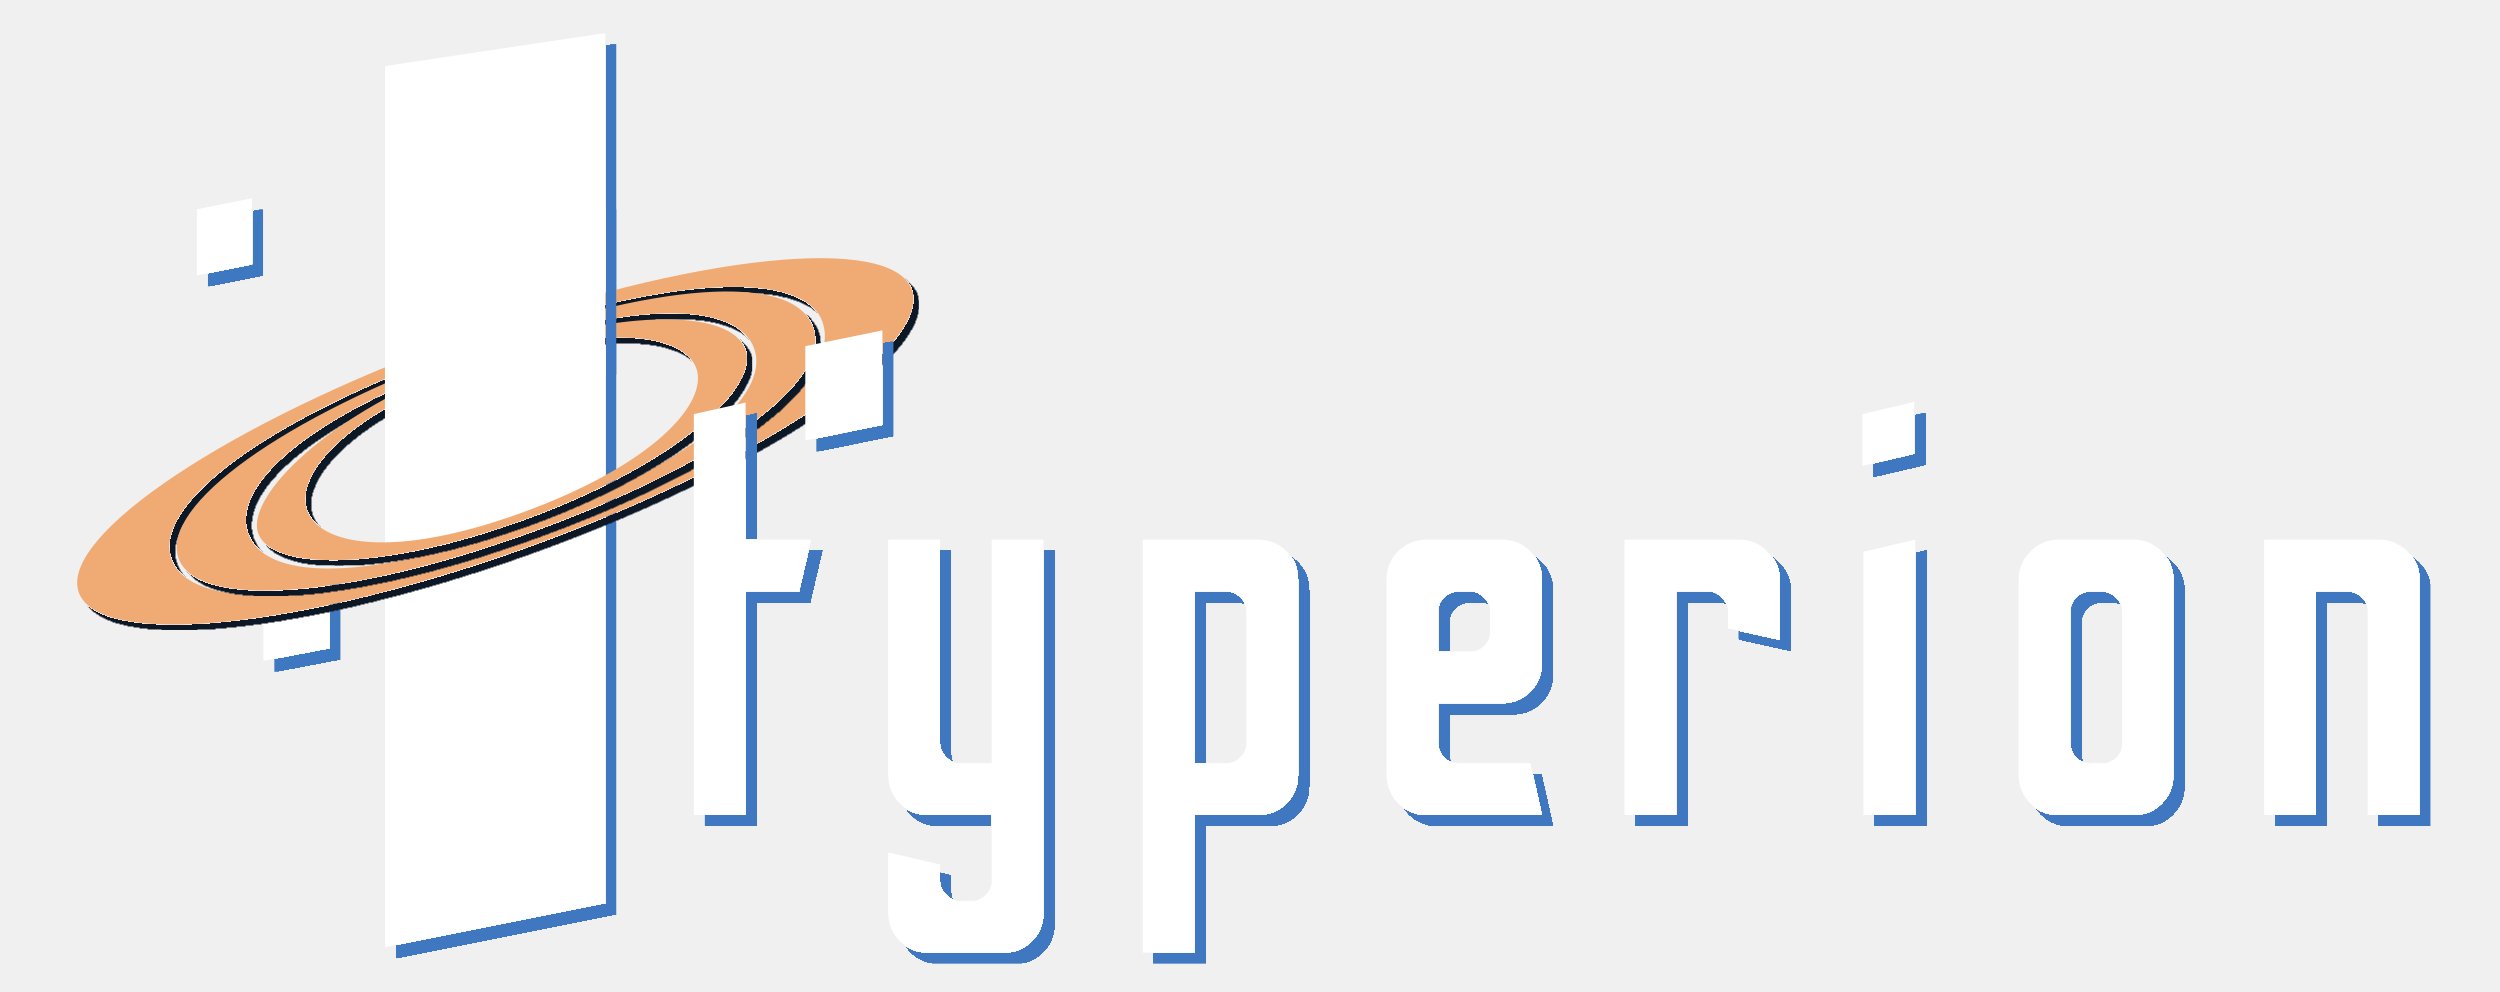
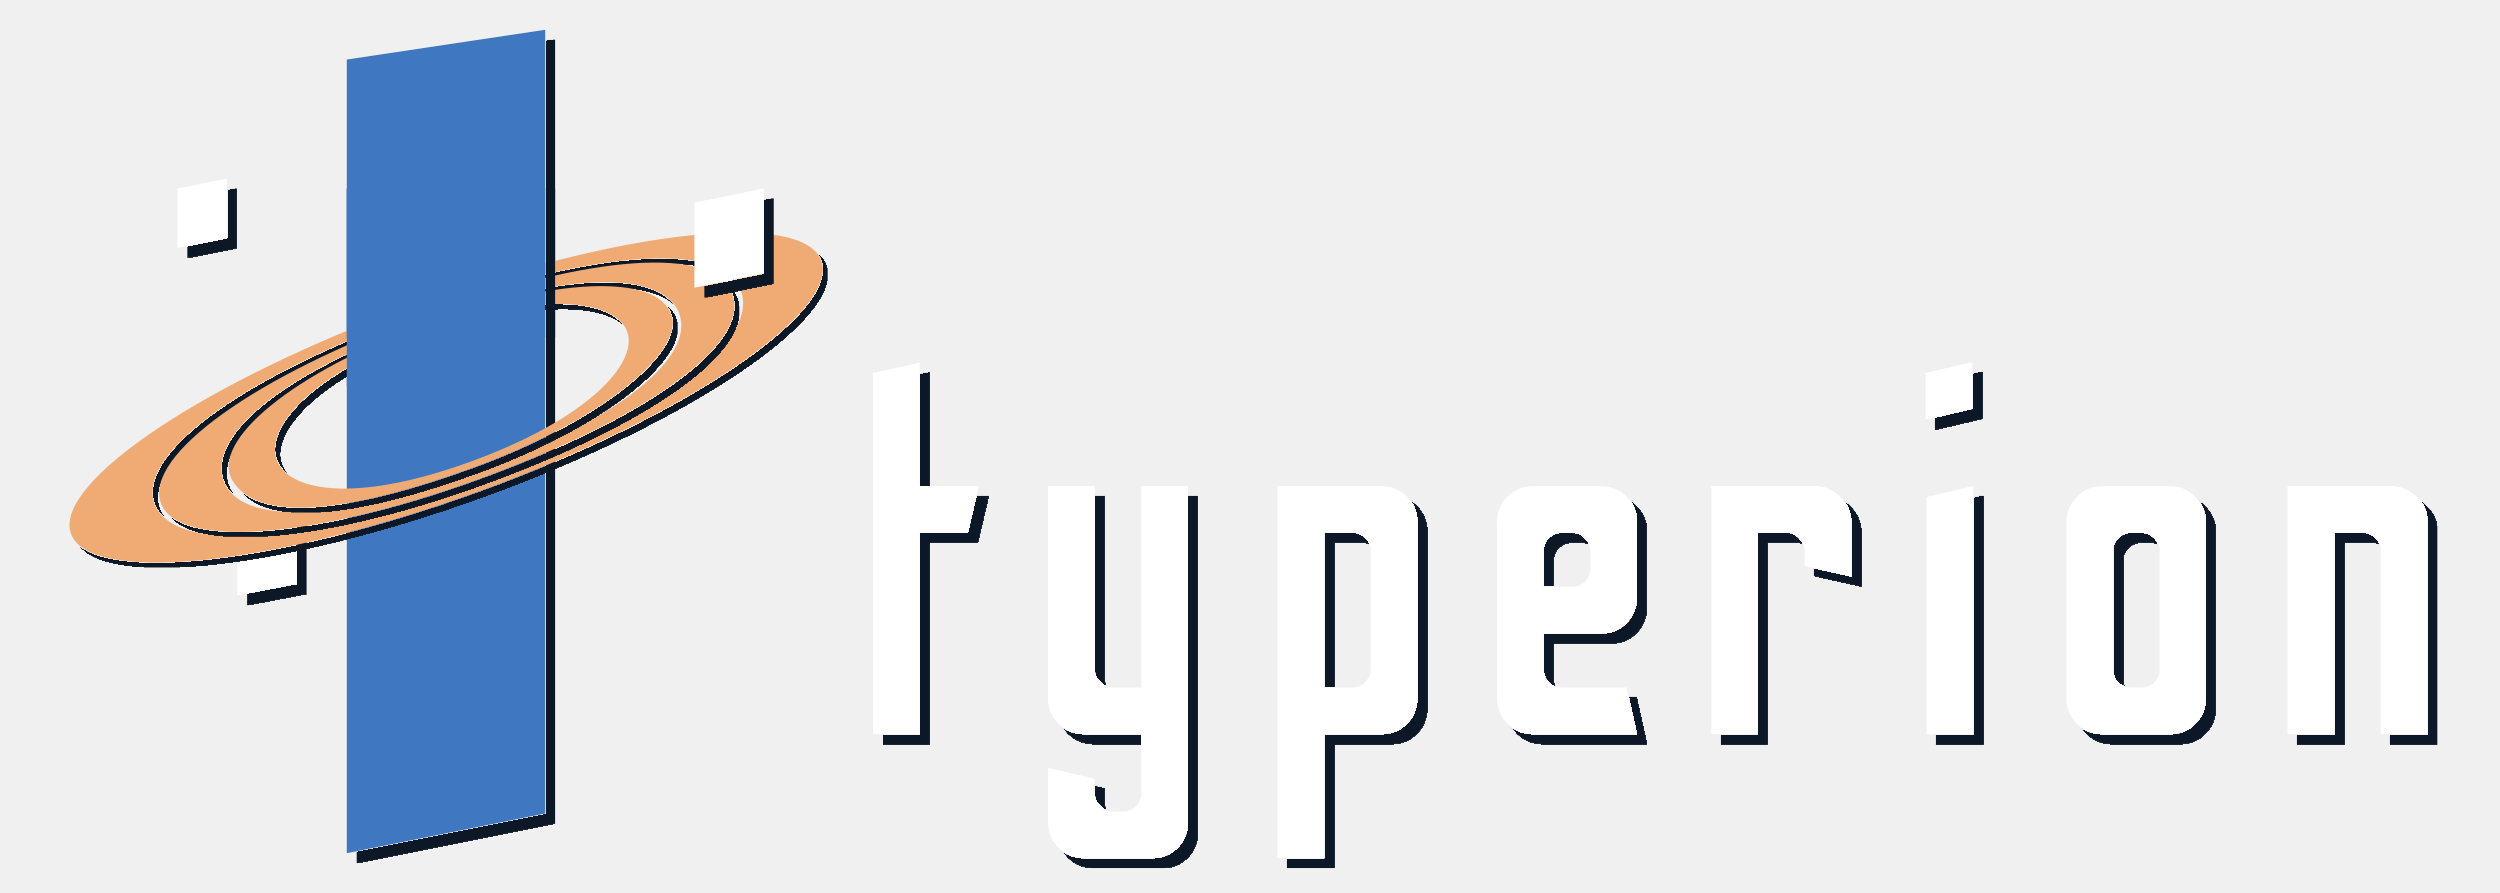
- <svg xmlns="http://www.w3.org/2000/svg" width="227" height="90" viewBox="0 0 227 90" fill="none">
-   <rect width="227" height="90" />
-   <g filter="url(#filter0_d_14_432)">
+ <svg xmlns="http://www.w3.org/2000/svg" width="252" height="90" viewBox="0 0 252 90" fill="none">
+   <rect width="252" height="90" />
+   <g filter="url(#filter0_d_21_557)">
    <path d="M23.909 53.143L29.909 52V58.857L23.909 60V53.143Z" fill="white" />
  </g>
-   <g filter="url(#filter1_d_14_432)">
-     <path d="M34.956 86V6L54.956 3V82L34.956 86Z" fill="white" />
+   <g filter="url(#filter1_d_21_557)">
+     <path d="M34.956 86V6L54.956 3V82L34.956 86Z" fill="#3F78C0" />
  </g>
-   <g filter="url(#filter2_d_14_432)">
+   <g filter="url(#filter2_d_21_557)">
    <path fill-rule="evenodd" clip-rule="evenodd" d="M47.874 48.704C66.801 41.846 76.467 34.561 74.692 29.269C73.122 24.588 61.052 24.706 42.126 31.564C23.199 38.423 13.975 46.022 15.545 50.704C17.115 55.385 28.948 55.563 47.874 48.704ZM48.17 49.585C69.063 42.014 84.532 31.499 82.799 26.331C81.065 21.164 62.723 23.112 41.83 30.684C20.937 38.255 5.405 48.583 7.138 53.75C8.872 58.918 27.277 57.157 48.17 49.585Z" fill="#F0AB75" />
  </g>
-   <g filter="url(#filter3_d_14_432)">
+   <g filter="url(#filter3_d_21_557)">
    <path fill-rule="evenodd" clip-rule="evenodd" d="M47.831 47.588C62.994 42.093 69.911 35.92 68.496 31.701C67.081 27.482 57.922 26.972 42.759 32.467C27.595 37.962 21.089 44.149 22.504 48.368C23.919 52.587 32.667 53.083 47.831 47.588ZM48.092 48.369C64.831 42.303 75.542 34.822 73.845 29.762C72.104 24.573 59.266 25.71 42.527 31.776C25.788 37.842 14.589 45.855 16.199 50.653C17.759 55.306 31.353 54.435 48.092 48.369Z" fill="#F0AB75" />
  </g>
-   <g filter="url(#filter4_d_14_432)">
-     <path fill-rule="evenodd" clip-rule="evenodd" d="M47.344 46.567C59.194 42.273 64.282 36.665 63.245 33.501C62.207 30.336 54.881 29.119 43.031 33.413C31.18 37.708 26.821 43.099 27.858 46.264C28.896 49.428 35.493 50.861 47.344 46.567ZM47.552 47.202C60.634 42.462 68.905 35.482 67.695 31.793C66.419 27.901 55.88 27.963 42.798 32.704C29.717 37.445 22.16 45.263 23.469 48.5C24.777 51.737 34.471 51.943 47.552 47.202Z" fill="#F0AB75" />
+   <g filter="url(#filter4_d_21_557)">
+     <path fill-rule="evenodd" clip-rule="evenodd" d="M47.344 46.567C59.194 42.273 64.282 36.665 63.245 33.501C62.207 30.337 54.881 29.119 43.031 33.413C31.18 37.708 26.821 43.099 27.858 46.264C28.896 49.428 35.494 50.861 47.344 46.567ZM47.552 47.202C60.634 42.462 68.905 35.482 67.696 31.793C66.288 27.5 55.88 27.963 42.798 32.704C29.717 37.445 21 44.5 23.469 48.5C25.938 52.5 34.471 51.943 47.552 47.202Z" fill="#F0AB75" />
  </g>
-   <g filter="url(#filter5_d_14_432)">
-     <path d="M34.956 34V19L54.956 19V34H34.956Z" fill="white" />
+   <g filter="url(#filter5_d_21_557)">
+     <path d="M34.956 34V19L54.956 19V34H34.956Z" fill="#3F78C0" />
  </g>
-   <path d="M34.956 39V19L45 19V39H34.956Z" fill="white" />
-   <g filter="url(#filter6_d_14_432)">
+   <path d="M34.956 39V19L45 19V39H34.956Z" fill="#3F78C0" />
+   <g filter="url(#filter6_d_21_557)">
    <path d="M17.883 19L22.883 18V24L17.883 25V19Z" fill="white" />
  </g>
-   <g filter="url(#filter7_d_14_432)">
-     <path d="M73.122 31.429L80.122 30V38.571L73.122 40V31.429Z" fill="white" />
+   <g filter="url(#filter7_d_21_557)">
+     <path d="M70 20.429L77 19V27.571L70 29V20.429Z" fill="white" />
  </g>
-   <g filter="url(#filter8_d_14_432)">
-     <path d="M63 74V37.6L67.7 36.55V49H73.65L72.55 53.7H67.7V74H63ZM84.296 86.5C83.263 86.5 82.397 86.15 81.697 85.45C80.996 84.75 80.647 83.883 80.647 82.85V77.4L85.347 78.5V80C85.347 80.467 85.53 80.883 85.897 81.25C86.263 81.617 86.68 81.8 87.147 81.8H88.246C88.713 81.8 89.13 81.617 89.496 81.25C89.863 80.883 90.046 80.467 90.046 80V74H84.296C83.263 74 82.397 73.65 81.697 72.95C80.996 72.25 80.647 71.383 80.647 70.35V49H85.347V67.5C85.347 67.967 85.53 68.383 85.897 68.75C86.263 69.117 86.68 69.3 87.147 69.3H90.046V49H94.746V82.85C94.746 83.883 94.397 84.75 93.697 85.45C92.996 86.15 92.147 86.5 91.147 86.5H84.296ZM103.762 86.5V49H114.212C115.245 49 116.112 49.35 116.812 50.05C117.512 50.75 117.862 51.617 117.862 52.65V70.35C117.862 71.383 117.512 72.25 116.812 72.95C116.112 73.65 115.245 74 114.212 74H108.462V86.5H103.762ZM108.462 69.3H111.362C111.828 69.3 112.245 69.117 112.612 68.75C112.978 68.383 113.162 67.967 113.162 67.5V55.55C113.162 54.983 112.978 54.533 112.612 54.2C112.245 53.867 111.828 53.7 111.362 53.7H108.462V69.3ZM129.55 74C128.55 74 127.684 73.65 126.95 72.95C126.25 72.217 125.9 71.35 125.9 70.35V52.6C125.9 51.6 126.25 50.75 126.95 50.05C127.684 49.35 128.55 49 129.55 49H136.35C137.384 49 138.25 49.35 138.95 50.05C139.65 50.75 140 51.6 140 52.6V60.2C140 61.2 139.65 62.067 138.95 62.8C138.25 63.5 137.384 63.85 136.35 63.85H130.6V67.5C130.6 68 130.767 68.433 131.1 68.8C131.467 69.133 131.917 69.3 132.45 69.3H138.95L140 74H129.55ZM130.6 59.15H133.5C134 59.15 134.417 58.983 134.75 58.65C135.117 58.283 135.3 57.85 135.3 57.35V55.5C135.3 55 135.117 54.583 134.75 54.25C134.417 53.883 134 53.7 133.5 53.7H132.45C131.917 53.7 131.467 53.883 131.1 54.25C130.767 54.583 130.6 55 130.6 55.5V59.15ZM147.502 74V49H157.952C158.952 49 159.802 49.367 160.502 50.1C161.235 50.8 161.602 51.65 161.602 52.65V58.1L156.902 57.05V55.55C156.902 55.05 156.719 54.617 156.352 54.25C156.019 53.883 155.602 53.7 155.102 53.7H152.202V74H147.502ZM169.104 42.3V37.6L173.804 36.5V41.2L169.104 42.3ZM169.204 74V50.1L173.904 49V74H169.204ZM186.943 74C185.909 74 185.043 73.65 184.343 72.95C183.643 72.217 183.293 71.35 183.293 70.35V52.65C183.293 51.65 183.643 50.8 184.343 50.1C185.043 49.367 185.909 49 186.943 49H193.743C194.743 49 195.593 49.367 196.293 50.1C196.993 50.8 197.343 51.65 197.343 52.65V70.35C197.343 71.35 196.993 72.217 196.293 72.95C195.593 73.65 194.743 74 193.743 74H186.943ZM189.793 69.3H190.843C191.343 69.3 191.776 69.133 192.143 68.8C192.509 68.433 192.693 68 192.693 67.5V55.5C192.693 55 192.509 54.583 192.143 54.25C191.776 53.883 191.343 53.7 190.843 53.7H189.793C189.293 53.7 188.859 53.883 188.493 54.25C188.159 54.583 187.993 55 187.993 55.5V67.5C187.993 68 188.159 68.433 188.493 68.8C188.859 69.133 189.293 69.3 189.793 69.3ZM205.585 74V49H216.035C217.001 49 217.851 49.35 218.585 50.05C219.318 50.75 219.685 51.6 219.685 52.6V74H214.985V55.5C214.985 54.967 214.801 54.533 214.435 54.2C214.068 53.867 213.651 53.7 213.185 53.7H210.285V74H205.585Z" fill="white" />
+   <g filter="url(#filter8_d_21_557)">
+     <path d="M88 74V37.6L92.7 36.55V49H98.65L97.55 53.7H92.7V74H88ZM109.296 86.5C108.263 86.5 107.396 86.15 106.696 85.45C105.996 84.75 105.646 83.883 105.646 82.85V77.4L110.346 78.5V80C110.346 80.467 110.53 80.883 110.896 81.25C111.263 81.617 111.68 81.8 112.146 81.8H113.246C113.713 81.8 114.13 81.617 114.496 81.25C114.863 80.883 115.046 80.467 115.046 80V74H109.296C108.263 74 107.396 73.65 106.696 72.95C105.996 72.25 105.646 71.383 105.646 70.35V49H110.346V67.5C110.346 67.967 110.53 68.383 110.896 68.75C111.263 69.117 111.68 69.3 112.146 69.3H115.046V49H119.746V82.85C119.746 83.883 119.396 84.75 118.696 85.45C117.996 86.15 117.146 86.5 116.146 86.5H109.296ZM128.762 86.5V49H139.212C140.245 49 141.112 49.35 141.812 50.05C142.512 50.75 142.862 51.617 142.862 52.65V70.35C142.862 71.383 142.512 72.25 141.812 72.95C141.112 73.65 140.245 74 139.212 74H133.462V86.5H128.762ZM133.462 69.3H136.362C136.828 69.3 137.245 69.117 137.612 68.75C137.978 68.383 138.162 67.967 138.162 67.5V55.55C138.162 54.983 137.978 54.533 137.612 54.2C137.245 53.867 136.828 53.7 136.362 53.7H133.462V69.3ZM154.55 74C153.55 74 152.684 73.65 151.95 72.95C151.25 72.217 150.9 71.35 150.9 70.35V52.6C150.9 51.6 151.25 50.75 151.95 50.05C152.684 49.35 153.55 49 154.55 49H161.35C162.384 49 163.25 49.35 163.95 50.05C164.65 50.75 165 51.6 165 52.6V60.2C165 61.2 164.65 62.067 163.95 62.8C163.25 63.5 162.384 63.85 161.35 63.85H155.6V67.5C155.6 68 155.767 68.433 156.1 68.8C156.467 69.133 156.917 69.3 157.45 69.3H163.95L165 74H154.55ZM155.6 59.15H158.5C159 59.15 159.417 58.983 159.75 58.65C160.117 58.283 160.3 57.85 160.3 57.35V55.5C160.3 55 160.117 54.583 159.75 54.25C159.417 53.883 159 53.7 158.5 53.7H157.45C156.917 53.7 156.467 53.883 156.1 54.25C155.767 54.583 155.6 55 155.6 55.5V59.15ZM172.502 74V49H182.952C183.952 49 184.802 49.367 185.502 50.1C186.235 50.8 186.602 51.65 186.602 52.65V58.1L181.902 57.05V55.55C181.902 55.05 181.719 54.617 181.352 54.25C181.019 53.883 180.602 53.7 180.102 53.7H177.202V74H172.502ZM194.104 42.3V37.6L198.804 36.5V41.2L194.104 42.3ZM194.204 74V50.1L198.904 49V74H194.204ZM211.943 74C210.909 74 210.043 73.65 209.343 72.95C208.643 72.217 208.293 71.35 208.293 70.35V52.65C208.293 51.65 208.643 50.8 209.343 50.1C210.043 49.367 210.909 49 211.943 49H218.743C219.743 49 220.593 49.367 221.293 50.1C221.993 50.8 222.343 51.65 222.343 52.65V70.35C222.343 71.35 221.993 72.217 221.293 72.95C220.593 73.65 219.743 74 218.743 74H211.943ZM214.793 69.3H215.843C216.343 69.3 216.776 69.133 217.143 68.8C217.509 68.433 217.693 68 217.693 67.5V55.5C217.693 55 217.509 54.583 217.143 54.25C216.776 53.883 216.343 53.7 215.843 53.7H214.793C214.293 53.7 213.859 53.883 213.493 54.25C213.159 54.583 212.993 55 212.993 55.5V67.5C212.993 68 213.159 68.433 213.493 68.8C213.859 69.133 214.293 69.3 214.793 69.3ZM230.585 74V49H241.035C242.001 49 242.851 49.35 243.585 50.05C244.318 50.75 244.685 51.6 244.685 52.6V74H239.985V55.5C239.985 54.967 239.801 54.533 239.435 54.2C239.068 53.867 238.651 53.7 238.185 53.7H235.285V74H230.585Z" fill="white" />
  </g>
  <defs>
-     <filter id="filter0_d_14_432" x="23.909" y="52" width="7" height="9" filterUnits="userSpaceOnUse" color-interpolation-filters="sRGB">
+     <filter id="filter0_d_21_557" x="23.909" y="52" width="7" height="9" filterUnits="userSpaceOnUse" color-interpolation-filters="sRGB">
      <feFlood flood-opacity="0" result="BackgroundImageFix" />
      <feColorMatrix in="SourceAlpha" type="matrix" values="0 0 0 0 0 0 0 0 0 0 0 0 0 0 0 0 0 0 127 0" result="hardAlpha" />
      <feOffset dx="1" dy="1" />
      <feComposite in2="hardAlpha" operator="out" />
-       <feColorMatrix type="matrix" values="0 0 0 0 0.245 0 0 0 0 0.471 0 0 0 0 0.755 0 0 0 1 0" />
-       <feBlend mode="normal" in2="BackgroundImageFix" result="effect1_dropShadow_14_432" />
-       <feBlend mode="normal" in="SourceGraphic" in2="effect1_dropShadow_14_432" result="shape" />
+       <feColorMatrix type="matrix" values="0 0 0 0 0.051 0 0 0 0 0.094 0 0 0 0 0.153 0 0 0 1 0" />
+       <feBlend mode="normal" in2="BackgroundImageFix" result="effect1_dropShadow_21_557" />
+       <feBlend mode="normal" in="SourceGraphic" in2="effect1_dropShadow_21_557" result="shape" />
    </filter>
-     <filter id="filter1_d_14_432" x="34.956" y="3" width="21" height="84" filterUnits="userSpaceOnUse" color-interpolation-filters="sRGB">
+     <filter id="filter1_d_21_557" x="34.956" y="3" width="21" height="84" filterUnits="userSpaceOnUse" color-interpolation-filters="sRGB">
      <feFlood flood-opacity="0" result="BackgroundImageFix" />
      <feColorMatrix in="SourceAlpha" type="matrix" values="0 0 0 0 0 0 0 0 0 0 0 0 0 0 0 0 0 0 127 0" result="hardAlpha" />
      <feOffset dx="1" dy="1" />
      <feComposite in2="hardAlpha" operator="out" />
-       <feColorMatrix type="matrix" values="0 0 0 0 0.247 0 0 0 0 0.471 0 0 0 0 0.753 0 0 0 1 0" />
-       <feBlend mode="normal" in2="BackgroundImageFix" result="effect1_dropShadow_14_432" />
-       <feBlend mode="normal" in="SourceGraphic" in2="effect1_dropShadow_14_432" result="shape" />
+       <feColorMatrix type="matrix" values="0 0 0 0 0.051 0 0 0 0 0.094 0 0 0 0 0.153 0 0 0 1 0" />
+       <feBlend mode="normal" in2="BackgroundImageFix" result="effect1_dropShadow_21_557" />
+       <feBlend mode="normal" in="SourceGraphic" in2="effect1_dropShadow_21_557" result="shape" />
    </filter>
-     <filter id="filter2_d_14_432" x="7.006" y="23.441" width="76.425" height="33.761" filterUnits="userSpaceOnUse" color-interpolation-filters="sRGB">
+     <filter id="filter2_d_21_557" x="7.006" y="23.441" width="76.425" height="33.761" filterUnits="userSpaceOnUse" color-interpolation-filters="sRGB">
      <feFlood flood-opacity="0" result="BackgroundImageFix" />
      <feColorMatrix in="SourceAlpha" type="matrix" values="0 0 0 0 0 0 0 0 0 0 0 0 0 0 0 0 0 0 127 0" result="hardAlpha" />
      <feOffset dx="0.5" dy="0.5" />
      <feComposite in2="hardAlpha" operator="out" />
      <feColorMatrix type="matrix" values="0 0 0 0 0.051 0 0 0 0 0.094 0 0 0 0 0.153 0 0 0 1 0" />
-       <feBlend mode="normal" in2="BackgroundImageFix" result="effect1_dropShadow_14_432" />
-       <feBlend mode="normal" in="SourceGraphic" in2="effect1_dropShadow_14_432" result="shape" />
+       <feBlend mode="normal" in2="BackgroundImageFix" result="effect1_dropShadow_21_557" />
+       <feBlend mode="normal" in="SourceGraphic" in2="effect1_dropShadow_21_557" result="shape" />
    </filter>
-     <filter id="filter3_d_14_432" x="16.045" y="26.466" width="58.476" height="27.651" filterUnits="userSpaceOnUse" color-interpolation-filters="sRGB">
+     <filter id="filter3_d_21_557" x="16.045" y="26.466" width="58.476" height="27.651" filterUnits="userSpaceOnUse" color-interpolation-filters="sRGB">
      <feFlood flood-opacity="0" result="BackgroundImageFix" />
      <feColorMatrix in="SourceAlpha" type="matrix" values="0 0 0 0 0 0 0 0 0 0 0 0 0 0 0 0 0 0 127 0" result="hardAlpha" />
      <feOffset dx="0.5" dy="0.5" />
      <feComposite in2="hardAlpha" operator="out" />
      <feColorMatrix type="matrix" values="0 0 0 0 0.051 0 0 0 0 0.094 0 0 0 0 0.153 0 0 0 1 0" />
-       <feBlend mode="normal" in2="BackgroundImageFix" result="effect1_dropShadow_14_432" />
-       <feBlend mode="normal" in="SourceGraphic" in2="effect1_dropShadow_14_432" result="shape" />
+       <feBlend mode="normal" in2="BackgroundImageFix" result="effect1_dropShadow_21_557" />
+       <feBlend mode="normal" in="SourceGraphic" in2="effect1_dropShadow_21_557" result="shape" />
    </filter>
-     <filter id="filter4_d_14_432" x="23.322" y="29.001" width="44.99" height="22.356" filterUnits="userSpaceOnUse" color-interpolation-filters="sRGB">
+     <filter id="filter4_d_21_557" x="23.05" y="28.841" width="45.262" height="22.825" filterUnits="userSpaceOnUse" color-interpolation-filters="sRGB">
      <feFlood flood-opacity="0" result="BackgroundImageFix" />
      <feColorMatrix in="SourceAlpha" type="matrix" values="0 0 0 0 0 0 0 0 0 0 0 0 0 0 0 0 0 0 127 0" result="hardAlpha" />
      <feOffset dx="0.5" dy="0.5" />
      <feComposite in2="hardAlpha" operator="out" />
      <feColorMatrix type="matrix" values="0 0 0 0 0.051 0 0 0 0 0.094 0 0 0 0 0.153 0 0 0 1 0" />
-       <feBlend mode="normal" in2="BackgroundImageFix" result="effect1_dropShadow_14_432" />
-       <feBlend mode="normal" in="SourceGraphic" in2="effect1_dropShadow_14_432" result="shape" />
+       <feBlend mode="normal" in2="BackgroundImageFix" result="effect1_dropShadow_21_557" />
+       <feBlend mode="normal" in="SourceGraphic" in2="effect1_dropShadow_21_557" result="shape" />
    </filter>
-     <filter id="filter5_d_14_432" x="34.956" y="19" width="21" height="15" filterUnits="userSpaceOnUse" color-interpolation-filters="sRGB">
+     <filter id="filter5_d_21_557" x="34.956" y="19" width="21" height="15" filterUnits="userSpaceOnUse" color-interpolation-filters="sRGB">
      <feFlood flood-opacity="0" result="BackgroundImageFix" />
      <feColorMatrix in="SourceAlpha" type="matrix" values="0 0 0 0 0 0 0 0 0 0 0 0 0 0 0 0 0 0 127 0" result="hardAlpha" />
      <feOffset dx="1" />
      <feComposite in2="hardAlpha" operator="out" />
-       <feColorMatrix type="matrix" values="0 0 0 0 0.247 0 0 0 0 0.471 0 0 0 0 0.753 0 0 0 1 0" />
-       <feBlend mode="normal" in2="BackgroundImageFix" result="effect1_dropShadow_14_432" />
-       <feBlend mode="normal" in="SourceGraphic" in2="effect1_dropShadow_14_432" result="shape" />
+       <feColorMatrix type="matrix" values="0 0 0 0 0.051 0 0 0 0 0.094 0 0 0 0 0.153 0 0 0 1 0" />
+       <feBlend mode="normal" in2="BackgroundImageFix" result="effect1_dropShadow_21_557" />
+       <feBlend mode="normal" in="SourceGraphic" in2="effect1_dropShadow_21_557" result="shape" />
    </filter>
-     <filter id="filter6_d_14_432" x="17.883" y="18" width="6" height="8" filterUnits="userSpaceOnUse" color-interpolation-filters="sRGB">
+     <filter id="filter6_d_21_557" x="17.883" y="18" width="6" height="8" filterUnits="userSpaceOnUse" color-interpolation-filters="sRGB">
      <feFlood flood-opacity="0" result="BackgroundImageFix" />
      <feColorMatrix in="SourceAlpha" type="matrix" values="0 0 0 0 0 0 0 0 0 0 0 0 0 0 0 0 0 0 127 0" result="hardAlpha" />
      <feOffset dx="1" dy="1" />
      <feComposite in2="hardAlpha" operator="out" />
-       <feColorMatrix type="matrix" values="0 0 0 0 0.245 0 0 0 0 0.471 0 0 0 0 0.755 0 0 0 1 0" />
-       <feBlend mode="normal" in2="BackgroundImageFix" result="effect1_dropShadow_14_432" />
-       <feBlend mode="normal" in="SourceGraphic" in2="effect1_dropShadow_14_432" result="shape" />
+       <feColorMatrix type="matrix" values="0 0 0 0 0.051 0 0 0 0 0.094 0 0 0 0 0.153 0 0 0 1 0" />
+       <feBlend mode="normal" in2="BackgroundImageFix" result="effect1_dropShadow_21_557" />
+       <feBlend mode="normal" in="SourceGraphic" in2="effect1_dropShadow_21_557" result="shape" />
    </filter>
-     <filter id="filter7_d_14_432" x="73.122" y="30" width="8" height="11" filterUnits="userSpaceOnUse" color-interpolation-filters="sRGB">
+     <filter id="filter7_d_21_557" x="70" y="19" width="8" height="11" filterUnits="userSpaceOnUse" color-interpolation-filters="sRGB">
      <feFlood flood-opacity="0" result="BackgroundImageFix" />
      <feColorMatrix in="SourceAlpha" type="matrix" values="0 0 0 0 0 0 0 0 0 0 0 0 0 0 0 0 0 0 127 0" result="hardAlpha" />
      <feOffset dx="1" dy="1" />
      <feComposite in2="hardAlpha" operator="out" />
-       <feColorMatrix type="matrix" values="0 0 0 0 0.245 0 0 0 0 0.471 0 0 0 0 0.755 0 0 0 1 0" />
-       <feBlend mode="normal" in2="BackgroundImageFix" result="effect1_dropShadow_14_432" />
-       <feBlend mode="normal" in="SourceGraphic" in2="effect1_dropShadow_14_432" result="shape" />
+       <feColorMatrix type="matrix" values="0 0 0 0 0.051 0 0 0 0 0.094 0 0 0 0 0.153 0 0 0 1 0" />
+       <feBlend mode="normal" in2="BackgroundImageFix" result="effect1_dropShadow_21_557" />
+       <feBlend mode="normal" in="SourceGraphic" in2="effect1_dropShadow_21_557" result="shape" />
    </filter>
-     <filter id="filter8_d_14_432" x="63" y="36.5" width="157.685" height="51" filterUnits="userSpaceOnUse" color-interpolation-filters="sRGB">
+     <filter id="filter8_d_21_557" x="88" y="36.5" width="157.685" height="51" filterUnits="userSpaceOnUse" color-interpolation-filters="sRGB">
      <feFlood flood-opacity="0" result="BackgroundImageFix" />
      <feColorMatrix in="SourceAlpha" type="matrix" values="0 0 0 0 0 0 0 0 0 0 0 0 0 0 0 0 0 0 127 0" result="hardAlpha" />
      <feOffset dx="1" dy="1" />
      <feComposite in2="hardAlpha" operator="out" />
-       <feColorMatrix type="matrix" values="0 0 0 0 0.247 0 0 0 0 0.471 0 0 0 0 0.753 0 0 0 1 0" />
-       <feBlend mode="normal" in2="BackgroundImageFix" result="effect1_dropShadow_14_432" />
-       <feBlend mode="normal" in="SourceGraphic" in2="effect1_dropShadow_14_432" result="shape" />
+       <feColorMatrix type="matrix" values="0 0 0 0 0.049 0 0 0 0 0.094 0 0 0 0 0.151 0 0 0 1 0" />
+       <feBlend mode="normal" in2="BackgroundImageFix" result="effect1_dropShadow_21_557" />
+       <feBlend mode="normal" in="SourceGraphic" in2="effect1_dropShadow_21_557" result="shape" />
    </filter>
  </defs>
</svg>
